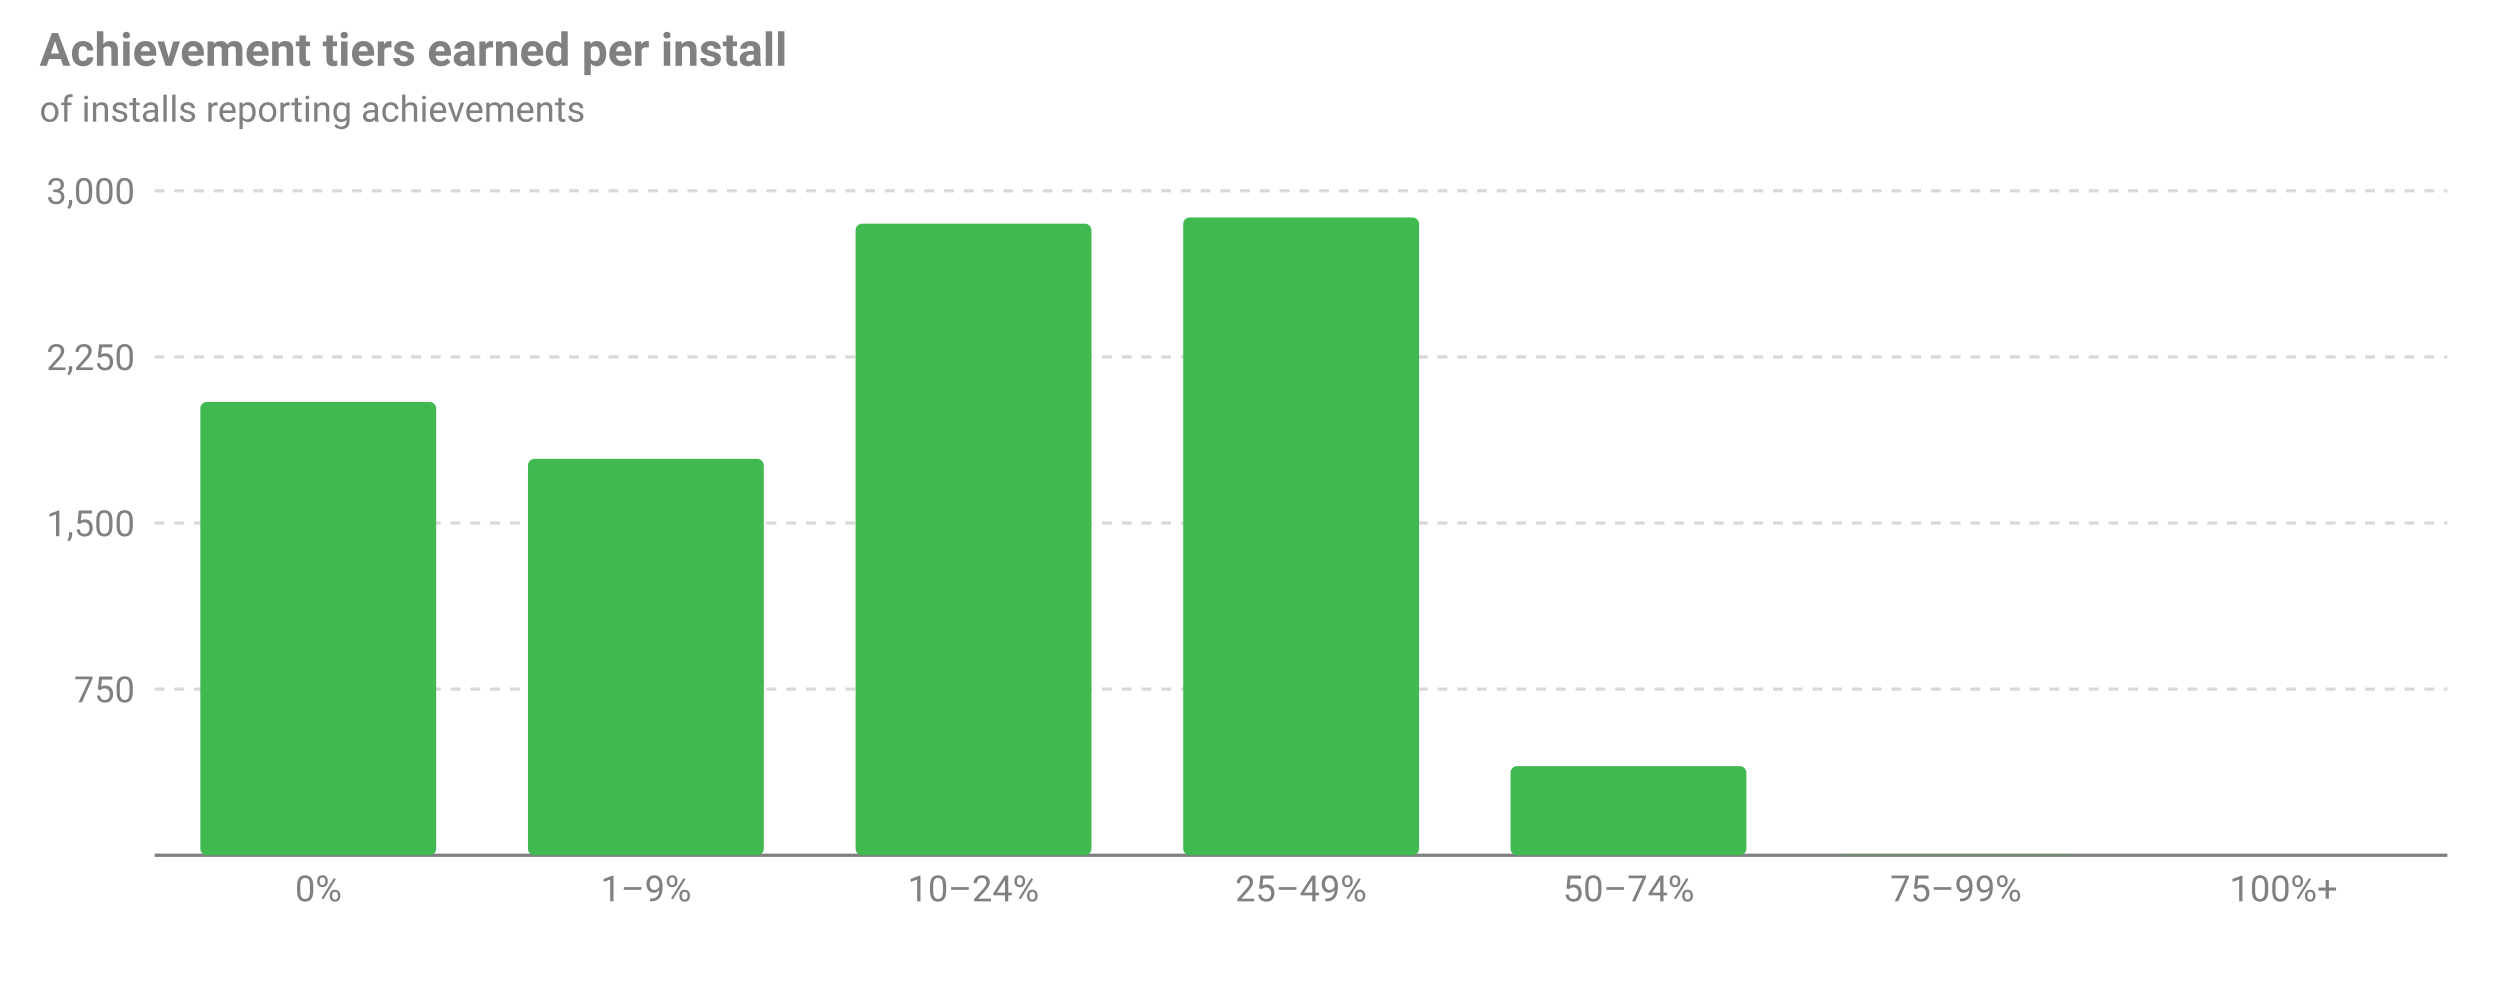
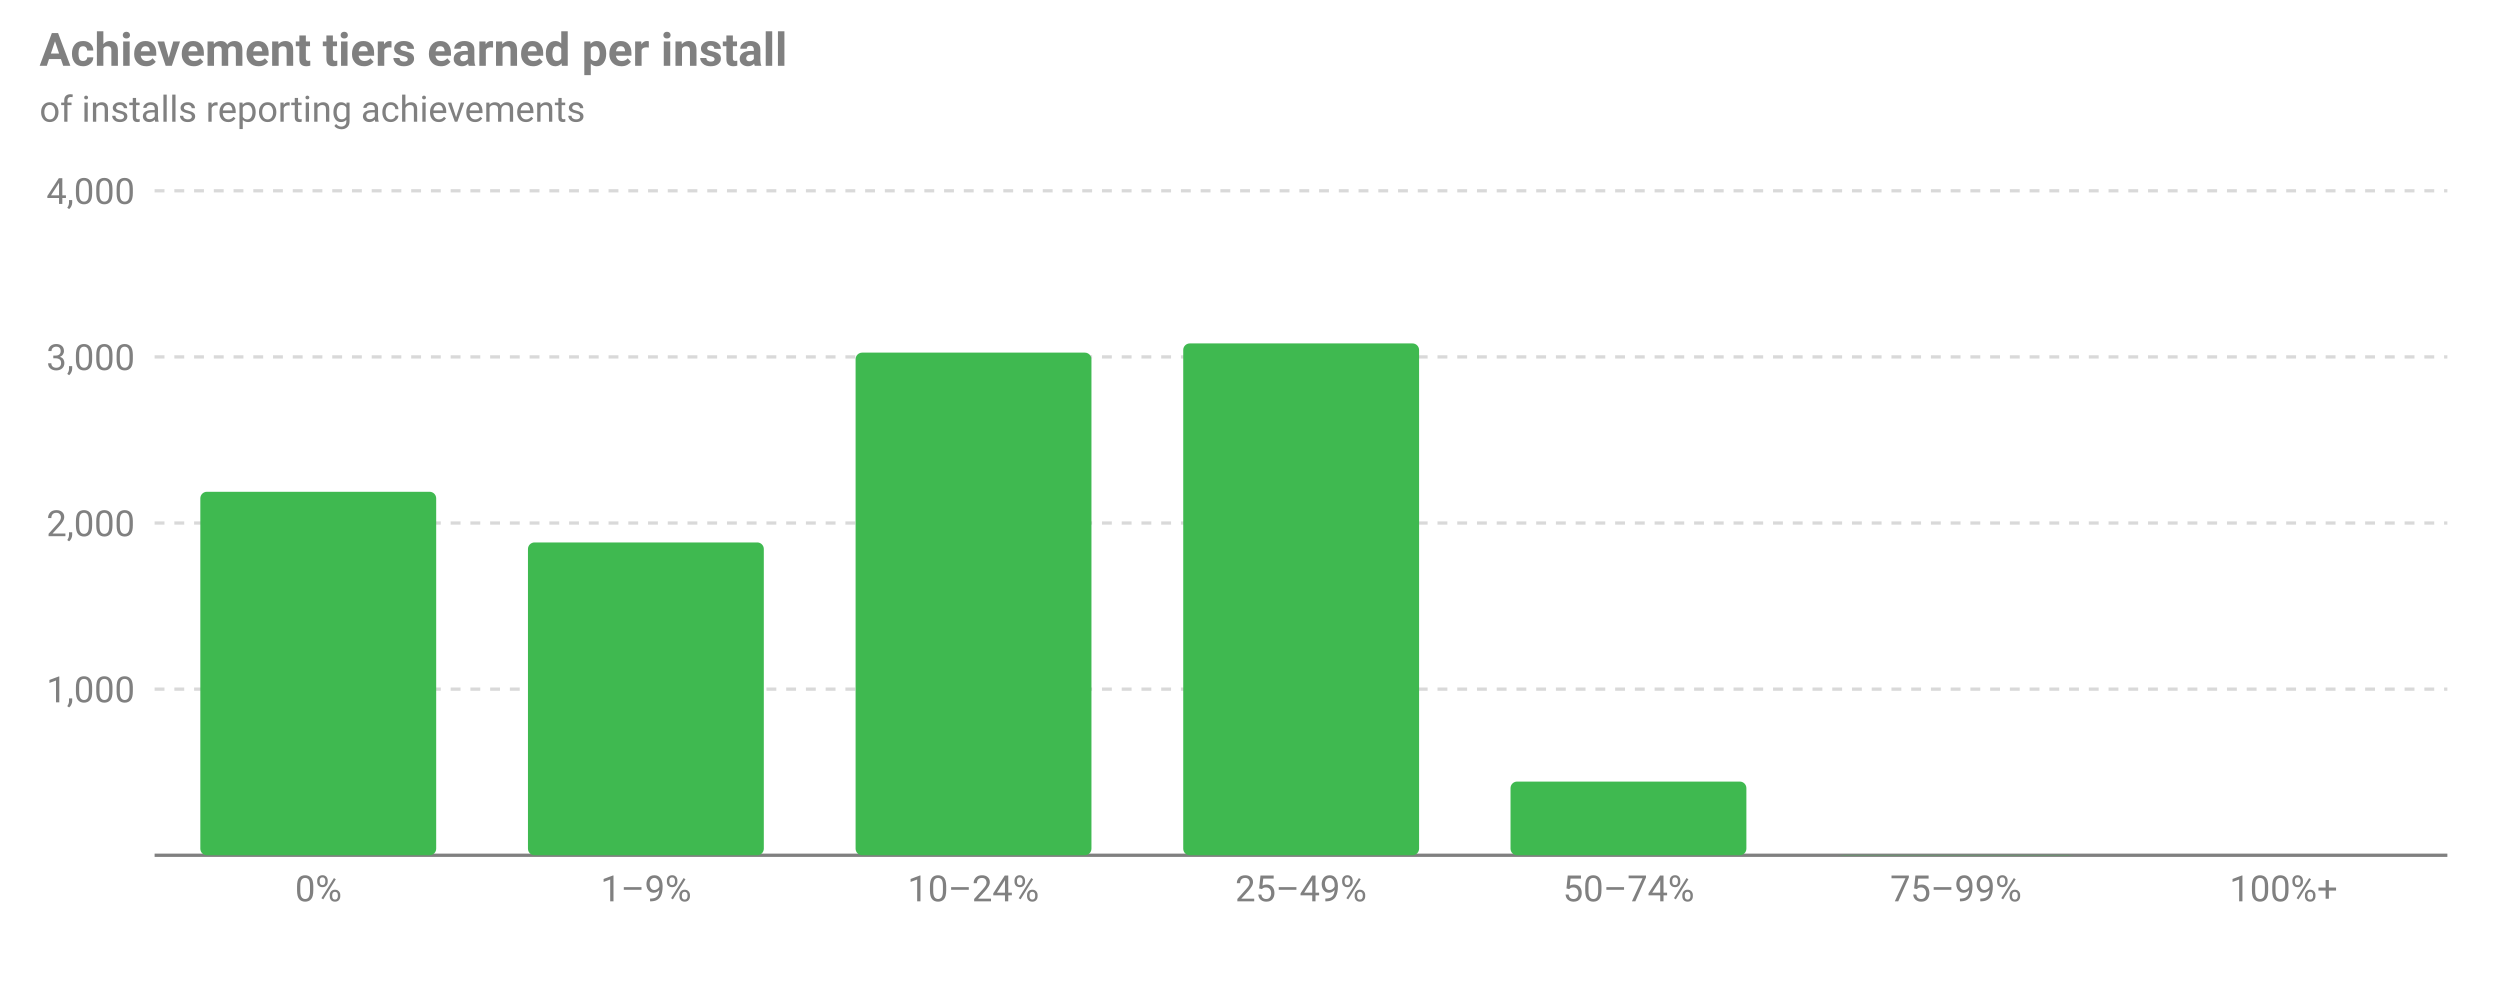
<svg xmlns="http://www.w3.org/2000/svg" width="760" height="300" viewBox="0 0 760 300" role="img" aria-label="Achievement tiers earned per install">
  <style>
  text{font-family:-apple-system,BlinkMacSystemFont,'Segoe UI',Roboto,Helvetica,Arial,sans-serif}
  .grid{stroke:#808080;stroke-opacity:.3;stroke-width:1}
  .axis{stroke:#808080;stroke-width:1}
  .lbl{fill:#808080;font-size:12px}
  .val{fill:#808080;font-size:12px;font-weight:600}
  .title{fill:#808080;font-size:14px;font-weight:700}
  .sub{fill:#808080;font-size:11px}
  .gap{fill:#808080;opacity:.12}
  .gaplbl{fill:#808080;font-size:10px;opacity:.85}
  .ico{fill:#808080}
  .t1{fill:#e3b341}
  .t2{fill:#d29922}
  .t3{fill:#b7860b}
  .t4{fill:#946f0f}
</style>
  <text x="12" y="20" class="title">Achievement tiers earned per install</text>
  <text x="12" y="37" class="sub">of installs reporting achievements</text>
  <line x1="47" y1="260" x2="744" y2="260" class="axis" />
  <line x1="47" y1="209.5" x2="744" y2="209.5" class="grid" stroke-dasharray="3 3" />
-   <text x="41" y="213.5" class="sub" text-anchor="end">750</text>
+   <text x="41" y="213.5" class="sub" text-anchor="end">1,000</text>
  <line x1="47" y1="159.0" x2="744" y2="159.0" class="grid" stroke-dasharray="3 3" />
-   <text x="41" y="163.0" class="sub" text-anchor="end">1,500</text>
+   <text x="41" y="163.0" class="sub" text-anchor="end">2,000</text>
  <line x1="47" y1="108.5" x2="744" y2="108.5" class="grid" stroke-dasharray="3 3" />
-   <text x="41" y="112.5" class="sub" text-anchor="end">2,250</text>
+   <text x="41" y="112.5" class="sub" text-anchor="end">3,000</text>
  <line x1="47" y1="58.0" x2="744" y2="58.0" class="grid" stroke-dasharray="3 3" />
-   <text x="41" y="62.0" class="sub" text-anchor="end">3,000</text>
-   <rect x="60.9" y="122.2" width="71.7" height="137.8" rx="2" fill="#3fb950" data-tip="0%: 21% (2,046)" />
+   <text x="41" y="62.0" class="sub" text-anchor="end">4,000</text>
+   <rect x="60.9" y="149.5" width="71.7" height="110.5" rx="2" fill="#3fb950" data-tip="0%: 21% (2,189)" />
  <text x="96.8" y="274" class="sub" text-anchor="middle">0%</text>
-   <rect x="160.5" y="139.5" width="71.7" height="120.5" rx="2" fill="#3fb950" data-tip="1–9%: 18% (1,789)" />
+   <rect x="160.5" y="164.9" width="71.7" height="95.1" rx="2" fill="#3fb950" data-tip="1–9%: 18% (1,884)" />
  <text x="196.4" y="274" class="sub" text-anchor="middle">1–9%</text>
-   <rect x="260.1" y="68.0" width="71.7" height="192.0" rx="2" fill="#3fb950" data-tip="10–24%: 29% (2,851)" />
+   <rect x="260.1" y="107.2" width="71.7" height="152.8" rx="2" fill="#3fb950" data-tip="10–24%: 28% (3,025)" />
  <text x="295.9" y="274" class="sub" text-anchor="middle">10–24%</text>
-   <rect x="359.7" y="66.1" width="71.7" height="193.9" rx="2" fill="#3fb950" data-tip="25–49%: 29% (2,879)" />
+   <rect x="359.7" y="104.4" width="71.7" height="155.6" rx="2" fill="#3fb950" data-tip="25–49%: 29% (3,081)" />
  <text x="395.5" y="274" class="sub" text-anchor="middle">25–49%</text>
-   <rect x="459.2" y="232.9" width="71.7" height="27.1" rx="2" fill="#3fb950" data-tip="50–74%: 4% (402)" />
+   <rect x="459.2" y="237.6" width="71.7" height="22.4" rx="2" fill="#3fb950" data-tip="50–74%: 4% (443)" />
  <text x="495.1" y="274" class="sub" text-anchor="middle">50–74%</text>
  <rect x="558.8" y="259.9" width="71.7" height="0.1" rx="2" fill="#3fb950" data-tip="75–99%: &lt;1% (2)" />
  <text x="594.6" y="274" class="sub" text-anchor="middle">75–99%</text>
  <rect x="658.4" y="260.0" width="71.7" height="0.0" rx="2" fill="#3fb950" data-tip="100%+: 0% (0)" />
  <text x="694.2" y="274" class="sub" text-anchor="middle">100%+</text>
</svg>
